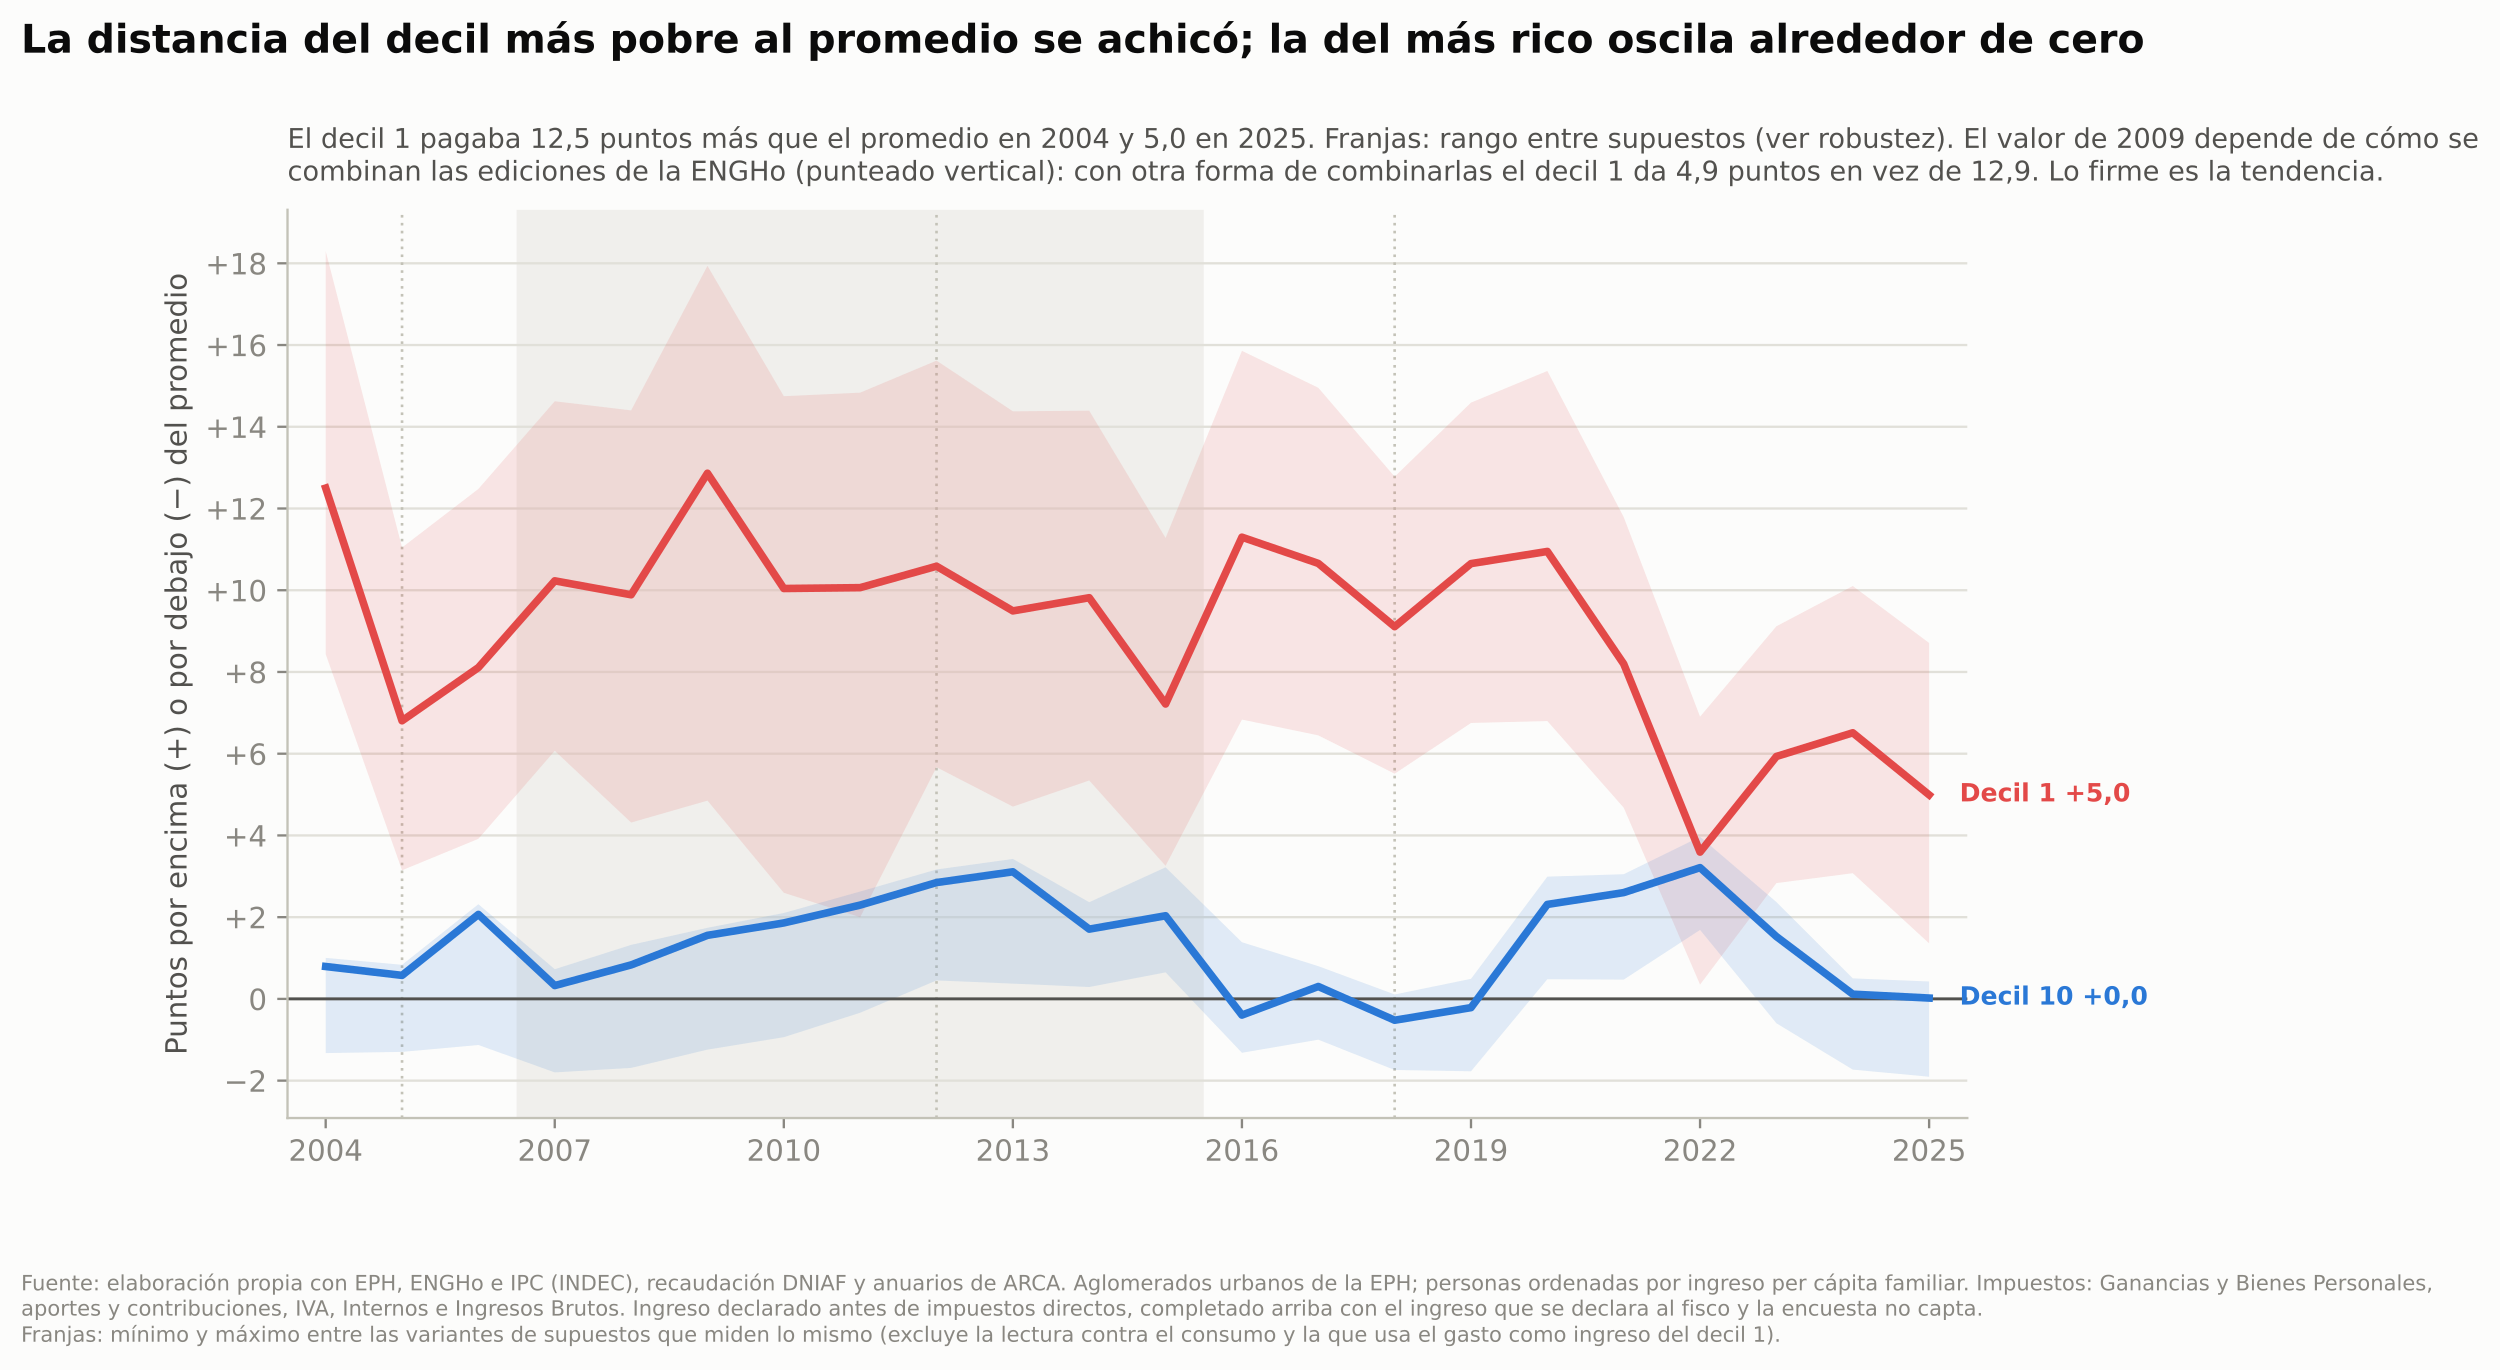
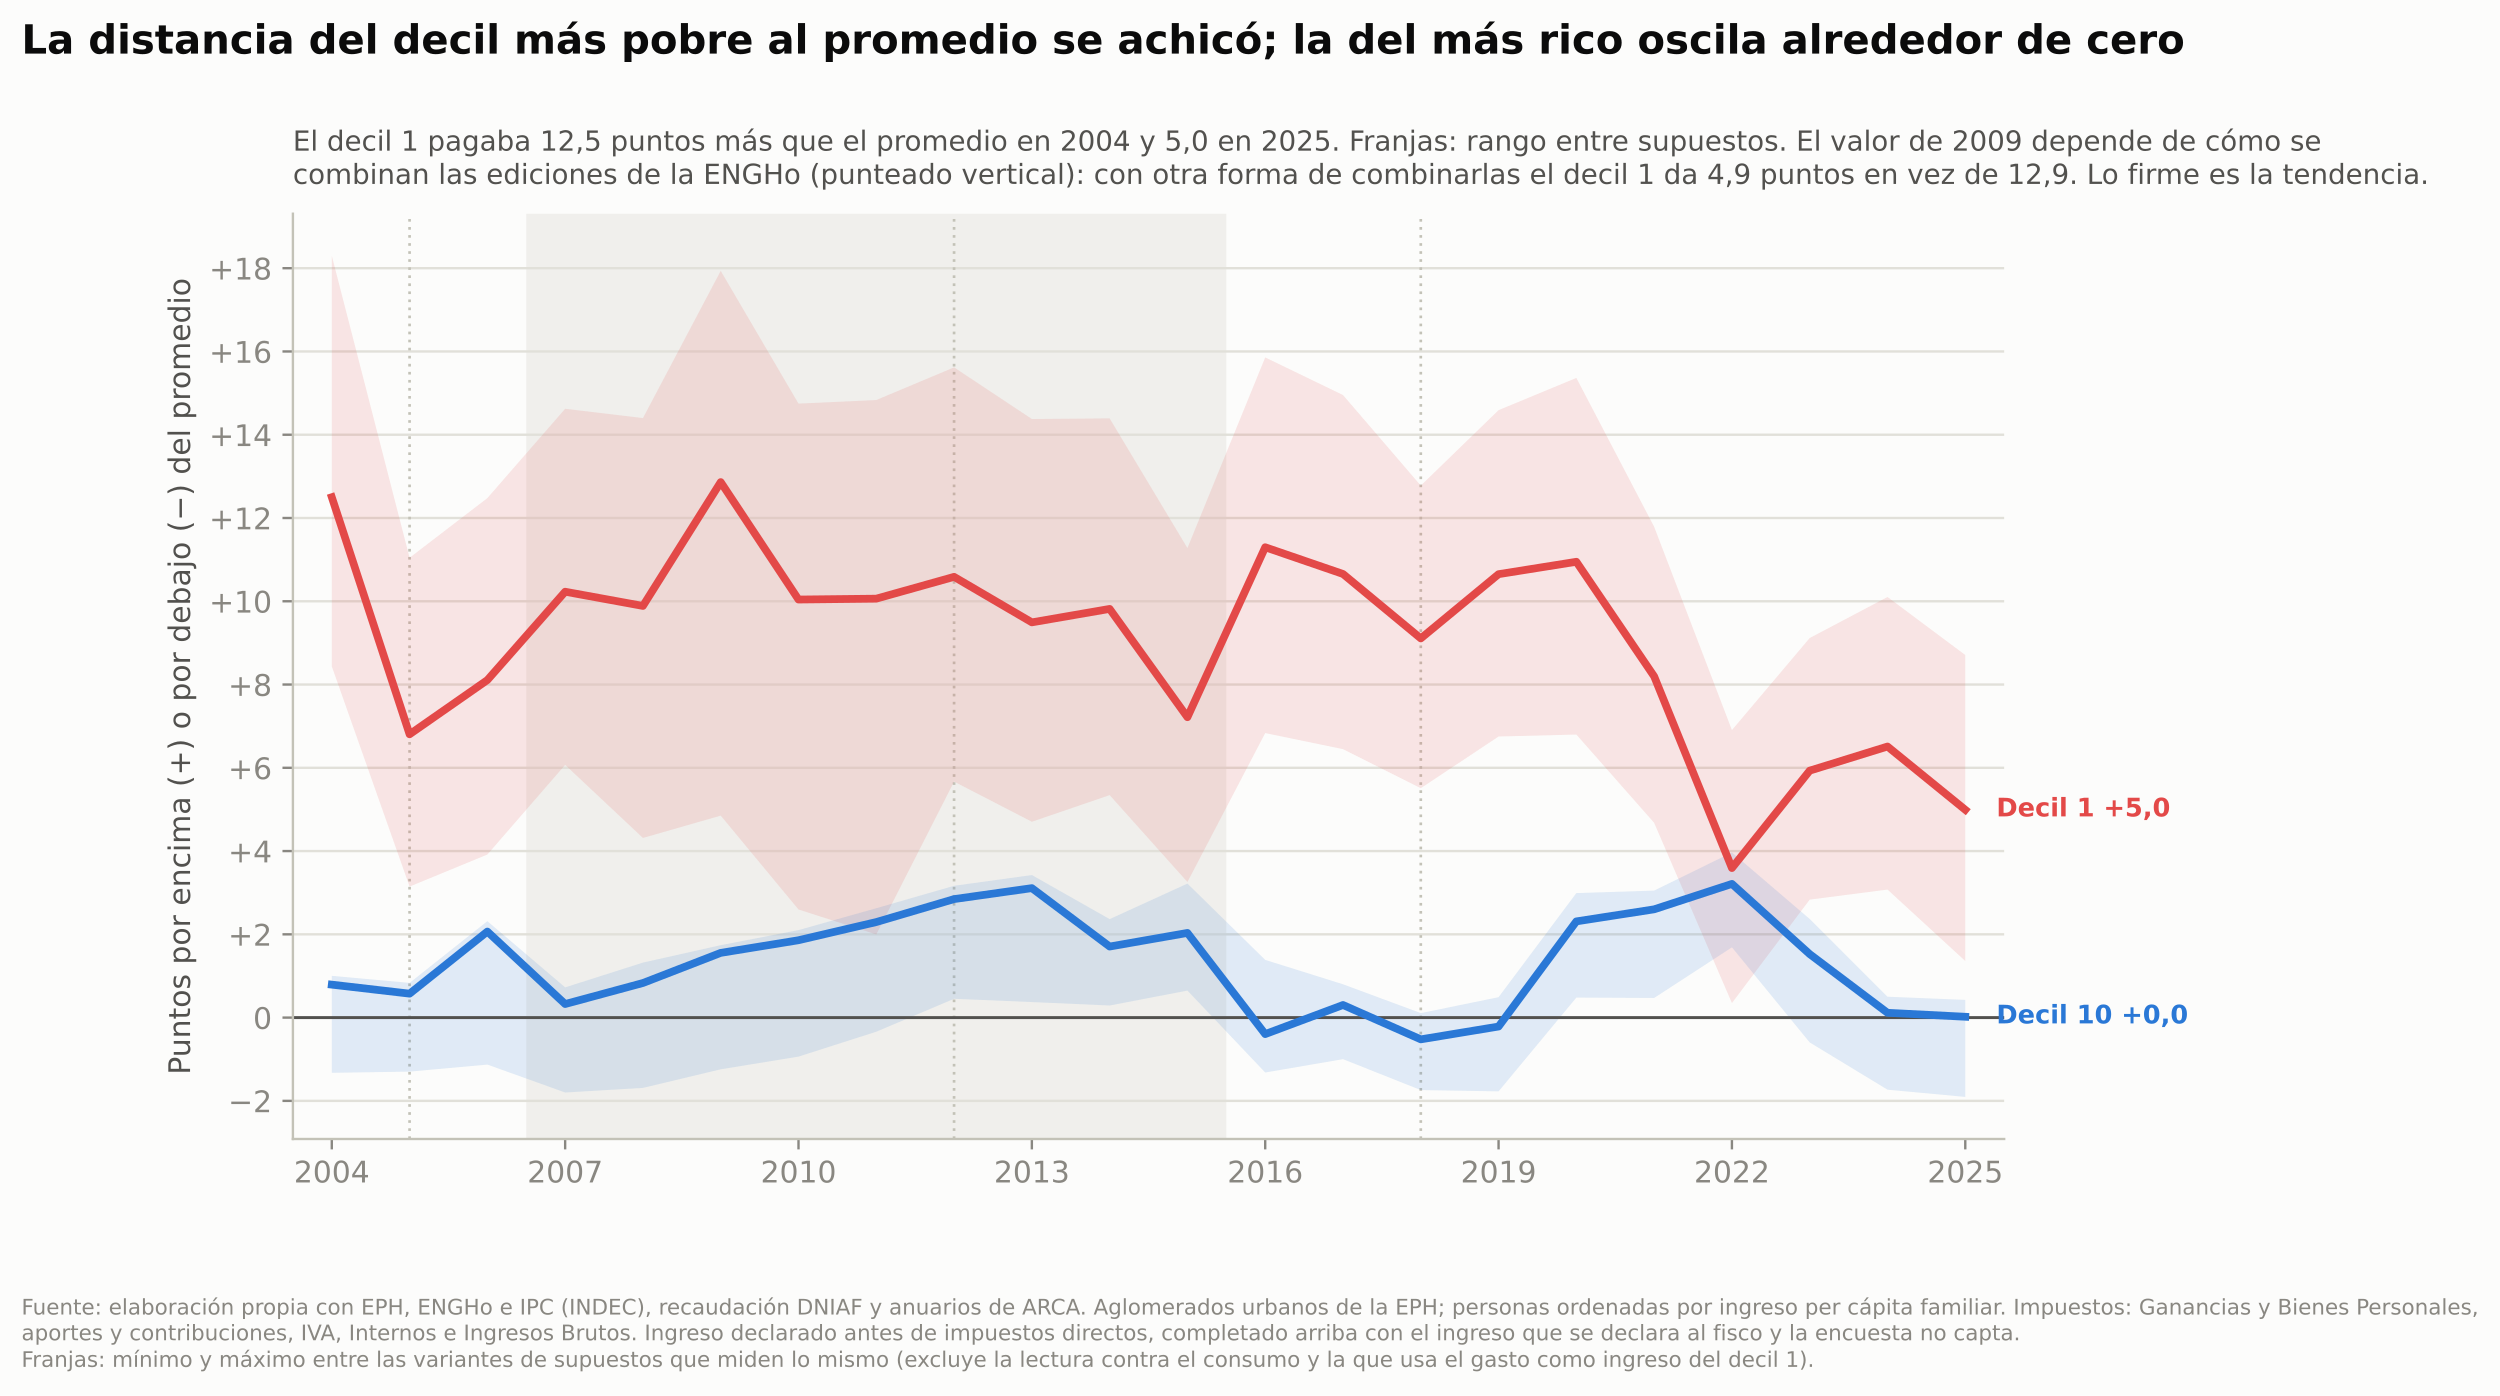
- <svg xmlns="http://www.w3.org/2000/svg" xmlns:xlink="http://www.w3.org/1999/xlink" width="854.575pt" height="468.294pt" viewBox="0 0 854.575 468.294" version="1.1">
+ <svg xmlns="http://www.w3.org/2000/svg" xmlns:xlink="http://www.w3.org/1999/xlink" width="838.851pt" height="468.294pt" viewBox="0 0 838.851 468.294" version="1.1">
  <defs>
    <style type="text/css">*{stroke-linejoin: round; stroke-linecap: butt}</style>
  </defs>
  <g id="figure_1">
    <g id="patch_1">
-       <path d="M 0 468.294  L 854.575 468.294  L 854.575 0  L 0 0  z " style="fill: #fcfcfb" />
+       <path d="M 0 468.294  L 838.851 468.294  L 838.851 0  L 0 0  z " style="fill: #fcfcfb" />
    </g>
    <g id="axes_1">
      <g id="patch_2">
        <path d="M 98.28 382.176  L 672.48 382.176  L 672.48 71.712  L 98.28 71.712  z " style="fill: #fcfcfb" />
      </g>
      <g id="patch_3">
-         <path d="M 176.58 382.176  L 411.48 382.176  L 411.48 71.712  L 176.58 71.712  z " clip-path="url(#pf161d3e9af)" style="fill: #f0efec" />
+         <path d="M 176.58 382.176  L 411.48 382.176  L 411.48 71.712  L 176.58 71.712  z " clip-path="url(#p0d377759d0)" style="fill: #f0efec" />
      </g>
      <g id="matplotlib.axis_1">
        <g id="xtick_1">
          <g id="line2d_1">
            <defs>
-               <path id="maa81ed73d3" d="M 0 0  L 0 3.5  " style="stroke: #898781; stroke-width: 0.8" />
+               <path id="m5428b34f9c" d="M 0 0  L 0 3.5  " style="stroke: #898781; stroke-width: 0.8" />
            </defs>
            <g>
-               <use xlink:href="#maa81ed73d3" x="111.33" y="382.176" style="fill: #898781; stroke: #898781; stroke-width: 0.8" />
+               <use xlink:href="#m5428b34f9c" x="111.33" y="382.176" style="fill: #898781; stroke: #898781; stroke-width: 0.8" />
            </g>
          </g>
          <g id="text_1">
            <text style="font-size: 10px; font-family: 'DejaVu Sans'; text-anchor: middle; fill: #898781" x="111.33" y="396.774" transform="rotate(-0 111.33 396.7737)">2004</text>
          </g>
        </g>
        <g id="xtick_2">
          <g id="line2d_2">
            <g>
-               <use xlink:href="#maa81ed73d3" x="189.63" y="382.176" style="fill: #898781; stroke: #898781; stroke-width: 0.8" />
+               <use xlink:href="#m5428b34f9c" x="189.63" y="382.176" style="fill: #898781; stroke: #898781; stroke-width: 0.8" />
            </g>
          </g>
          <g id="text_2">
            <text style="font-size: 10px; font-family: 'DejaVu Sans'; text-anchor: middle; fill: #898781" x="189.63" y="396.774" transform="rotate(-0 189.63 396.7737)">2007</text>
          </g>
        </g>
        <g id="xtick_3">
          <g id="line2d_3">
            <g>
-               <use xlink:href="#maa81ed73d3" x="267.93" y="382.176" style="fill: #898781; stroke: #898781; stroke-width: 0.8" />
+               <use xlink:href="#m5428b34f9c" x="267.93" y="382.176" style="fill: #898781; stroke: #898781; stroke-width: 0.8" />
            </g>
          </g>
          <g id="text_3">
            <text style="font-size: 10px; font-family: 'DejaVu Sans'; text-anchor: middle; fill: #898781" x="267.93" y="396.774" transform="rotate(-0 267.93 396.7737)">2010</text>
          </g>
        </g>
        <g id="xtick_4">
          <g id="line2d_4">
            <g>
-               <use xlink:href="#maa81ed73d3" x="346.23" y="382.176" style="fill: #898781; stroke: #898781; stroke-width: 0.8" />
+               <use xlink:href="#m5428b34f9c" x="346.23" y="382.176" style="fill: #898781; stroke: #898781; stroke-width: 0.8" />
            </g>
          </g>
          <g id="text_4">
            <text style="font-size: 10px; font-family: 'DejaVu Sans'; text-anchor: middle; fill: #898781" x="346.23" y="396.774" transform="rotate(-0 346.23 396.7737)">2013</text>
          </g>
        </g>
        <g id="xtick_5">
          <g id="line2d_5">
            <g>
-               <use xlink:href="#maa81ed73d3" x="424.53" y="382.176" style="fill: #898781; stroke: #898781; stroke-width: 0.8" />
+               <use xlink:href="#m5428b34f9c" x="424.53" y="382.176" style="fill: #898781; stroke: #898781; stroke-width: 0.8" />
            </g>
          </g>
          <g id="text_5">
            <text style="font-size: 10px; font-family: 'DejaVu Sans'; text-anchor: middle; fill: #898781" x="424.53" y="396.774" transform="rotate(-0 424.53 396.7737)">2016</text>
          </g>
        </g>
        <g id="xtick_6">
          <g id="line2d_6">
            <g>
-               <use xlink:href="#maa81ed73d3" x="502.83" y="382.176" style="fill: #898781; stroke: #898781; stroke-width: 0.8" />
+               <use xlink:href="#m5428b34f9c" x="502.83" y="382.176" style="fill: #898781; stroke: #898781; stroke-width: 0.8" />
            </g>
          </g>
          <g id="text_6">
            <text style="font-size: 10px; font-family: 'DejaVu Sans'; text-anchor: middle; fill: #898781" x="502.83" y="396.774" transform="rotate(-0 502.83 396.7737)">2019</text>
          </g>
        </g>
        <g id="xtick_7">
          <g id="line2d_7">
            <g>
-               <use xlink:href="#maa81ed73d3" x="581.13" y="382.176" style="fill: #898781; stroke: #898781; stroke-width: 0.8" />
+               <use xlink:href="#m5428b34f9c" x="581.13" y="382.176" style="fill: #898781; stroke: #898781; stroke-width: 0.8" />
            </g>
          </g>
          <g id="text_7">
            <text style="font-size: 10px; font-family: 'DejaVu Sans'; text-anchor: middle; fill: #898781" x="581.13" y="396.774" transform="rotate(-0 581.13 396.7737)">2022</text>
          </g>
        </g>
        <g id="xtick_8">
          <g id="line2d_8">
            <g>
-               <use xlink:href="#maa81ed73d3" x="659.43" y="382.176" style="fill: #898781; stroke: #898781; stroke-width: 0.8" />
+               <use xlink:href="#m5428b34f9c" x="659.43" y="382.176" style="fill: #898781; stroke: #898781; stroke-width: 0.8" />
            </g>
          </g>
          <g id="text_8">
            <text style="font-size: 10px; font-family: 'DejaVu Sans'; text-anchor: middle; fill: #898781" x="659.43" y="396.774" transform="rotate(-0 659.43 396.7737)">2025</text>
          </g>
        </g>
      </g>
      <g id="matplotlib.axis_2">
        <g id="ytick_1">
          <g id="line2d_9">
-             <path d="M 98.28 369.387  L 672.48 369.387  " clip-path="url(#pf161d3e9af)" style="fill: none; stroke: #e1e0d9; stroke-width: 0.8; stroke-linecap: square" />
+             <path d="M 98.28 369.387  L 672.48 369.387  " clip-path="url(#p0d377759d0)" style="fill: none; stroke: #e1e0d9; stroke-width: 0.8; stroke-linecap: square" />
          </g>
          <g id="line2d_10">
            <defs>
-               <path id="mdd63df8303" d="M 0 0  L -3.5 0  " style="stroke: #898781; stroke-width: 0.8" />
+               <path id="mef6db87b23" d="M 0 0  L -3.5 0  " style="stroke: #898781; stroke-width: 0.8" />
            </defs>
            <g>
-               <use xlink:href="#mdd63df8303" x="98.28" y="369.387" style="fill: #898781; stroke: #898781; stroke-width: 0.8" />
+               <use xlink:href="#mef6db87b23" x="98.28" y="369.387" style="fill: #898781; stroke: #898781; stroke-width: 0.8" />
            </g>
          </g>
          <g id="text_9">
            <text style="font-size: 10px; font-family: 'DejaVu Sans'; text-anchor: end; fill: #898781" x="91.28" y="373.186" transform="rotate(-0 91.28 373.1863)">−2</text>
          </g>
        </g>
        <g id="ytick_2">
          <g id="line2d_11">
-             <path d="M 98.28 341.448  L 672.48 341.448  " clip-path="url(#pf161d3e9af)" style="fill: none; stroke: #e1e0d9; stroke-width: 0.8; stroke-linecap: square" />
+             <path d="M 98.28 341.448  L 672.48 341.448  " clip-path="url(#p0d377759d0)" style="fill: none; stroke: #e1e0d9; stroke-width: 0.8; stroke-linecap: square" />
          </g>
          <g id="line2d_12">
            <g>
-               <use xlink:href="#mdd63df8303" x="98.28" y="341.448" style="fill: #898781; stroke: #898781; stroke-width: 0.8" />
+               <use xlink:href="#mef6db87b23" x="98.28" y="341.448" style="fill: #898781; stroke: #898781; stroke-width: 0.8" />
            </g>
          </g>
          <g id="text_10">
            <text style="font-size: 10px; font-family: 'DejaVu Sans'; text-anchor: end; fill: #898781" x="91.28" y="345.247" transform="rotate(-0 91.28 345.2471)">0</text>
          </g>
        </g>
        <g id="ytick_3">
          <g id="line2d_13">
-             <path d="M 98.28 313.509  L 672.48 313.509  " clip-path="url(#pf161d3e9af)" style="fill: none; stroke: #e1e0d9; stroke-width: 0.8; stroke-linecap: square" />
+             <path d="M 98.28 313.509  L 672.48 313.509  " clip-path="url(#p0d377759d0)" style="fill: none; stroke: #e1e0d9; stroke-width: 0.8; stroke-linecap: square" />
          </g>
          <g id="line2d_14">
            <g>
-               <use xlink:href="#mdd63df8303" x="98.28" y="313.509" style="fill: #898781; stroke: #898781; stroke-width: 0.8" />
+               <use xlink:href="#mef6db87b23" x="98.28" y="313.509" style="fill: #898781; stroke: #898781; stroke-width: 0.8" />
            </g>
          </g>
          <g id="text_11">
            <text style="font-size: 10px; font-family: 'DejaVu Sans'; text-anchor: end; fill: #898781" x="91.28" y="317.308" transform="rotate(-0 91.28 317.3078)">+2</text>
          </g>
        </g>
        <g id="ytick_4">
          <g id="line2d_15">
-             <path d="M 98.28 285.57  L 672.48 285.57  " clip-path="url(#pf161d3e9af)" style="fill: none; stroke: #e1e0d9; stroke-width: 0.8; stroke-linecap: square" />
+             <path d="M 98.28 285.57  L 672.48 285.57  " clip-path="url(#p0d377759d0)" style="fill: none; stroke: #e1e0d9; stroke-width: 0.8; stroke-linecap: square" />
          </g>
          <g id="line2d_16">
            <g>
-               <use xlink:href="#mdd63df8303" x="98.28" y="285.57" style="fill: #898781; stroke: #898781; stroke-width: 0.8" />
+               <use xlink:href="#mef6db87b23" x="98.28" y="285.57" style="fill: #898781; stroke: #898781; stroke-width: 0.8" />
            </g>
          </g>
          <g id="text_12">
            <text style="font-size: 10px; font-family: 'DejaVu Sans'; text-anchor: end; fill: #898781" x="91.28" y="289.369" transform="rotate(-0 91.28 289.3686)">+4</text>
          </g>
        </g>
        <g id="ytick_5">
          <g id="line2d_17">
-             <path d="M 98.28 257.631  L 672.48 257.631  " clip-path="url(#pf161d3e9af)" style="fill: none; stroke: #e1e0d9; stroke-width: 0.8; stroke-linecap: square" />
+             <path d="M 98.28 257.631  L 672.48 257.631  " clip-path="url(#p0d377759d0)" style="fill: none; stroke: #e1e0d9; stroke-width: 0.8; stroke-linecap: square" />
          </g>
          <g id="line2d_18">
            <g>
-               <use xlink:href="#mdd63df8303" x="98.28" y="257.631" style="fill: #898781; stroke: #898781; stroke-width: 0.8" />
+               <use xlink:href="#mef6db87b23" x="98.28" y="257.631" style="fill: #898781; stroke: #898781; stroke-width: 0.8" />
            </g>
          </g>
          <g id="text_13">
            <text style="font-size: 10px; font-family: 'DejaVu Sans'; text-anchor: end; fill: #898781" x="91.28" y="261.429" transform="rotate(-0 91.28 261.4293)">+6</text>
          </g>
        </g>
        <g id="ytick_6">
          <g id="line2d_19">
-             <path d="M 98.28 229.691  L 672.48 229.691  " clip-path="url(#pf161d3e9af)" style="fill: none; stroke: #e1e0d9; stroke-width: 0.8; stroke-linecap: square" />
+             <path d="M 98.28 229.691  L 672.48 229.691  " clip-path="url(#p0d377759d0)" style="fill: none; stroke: #e1e0d9; stroke-width: 0.8; stroke-linecap: square" />
          </g>
          <g id="line2d_20">
            <g>
-               <use xlink:href="#mdd63df8303" x="98.28" y="229.691" style="fill: #898781; stroke: #898781; stroke-width: 0.8" />
+               <use xlink:href="#mef6db87b23" x="98.28" y="229.691" style="fill: #898781; stroke: #898781; stroke-width: 0.8" />
            </g>
          </g>
          <g id="text_14">
            <text style="font-size: 10px; font-family: 'DejaVu Sans'; text-anchor: end; fill: #898781" x="91.28" y="233.49" transform="rotate(-0 91.28 233.4901)">+8</text>
          </g>
        </g>
        <g id="ytick_7">
          <g id="line2d_21">
-             <path d="M 98.28 201.752  L 672.48 201.752  " clip-path="url(#pf161d3e9af)" style="fill: none; stroke: #e1e0d9; stroke-width: 0.8; stroke-linecap: square" />
+             <path d="M 98.28 201.752  L 672.48 201.752  " clip-path="url(#p0d377759d0)" style="fill: none; stroke: #e1e0d9; stroke-width: 0.8; stroke-linecap: square" />
          </g>
          <g id="line2d_22">
            <g>
-               <use xlink:href="#mdd63df8303" x="98.28" y="201.752" style="fill: #898781; stroke: #898781; stroke-width: 0.8" />
+               <use xlink:href="#mef6db87b23" x="98.28" y="201.752" style="fill: #898781; stroke: #898781; stroke-width: 0.8" />
            </g>
          </g>
          <g id="text_15">
            <text style="font-size: 10px; font-family: 'DejaVu Sans'; text-anchor: end; fill: #898781" x="91.28" y="205.551" transform="rotate(-0 91.28 205.5508)">+10</text>
          </g>
        </g>
        <g id="ytick_8">
          <g id="line2d_23">
-             <path d="M 98.28 173.813  L 672.48 173.813  " clip-path="url(#pf161d3e9af)" style="fill: none; stroke: #e1e0d9; stroke-width: 0.8; stroke-linecap: square" />
+             <path d="M 98.28 173.813  L 672.48 173.813  " clip-path="url(#p0d377759d0)" style="fill: none; stroke: #e1e0d9; stroke-width: 0.8; stroke-linecap: square" />
          </g>
          <g id="line2d_24">
            <g>
-               <use xlink:href="#mdd63df8303" x="98.28" y="173.813" style="fill: #898781; stroke: #898781; stroke-width: 0.8" />
+               <use xlink:href="#mef6db87b23" x="98.28" y="173.813" style="fill: #898781; stroke: #898781; stroke-width: 0.8" />
            </g>
          </g>
          <g id="text_16">
            <text style="font-size: 10px; font-family: 'DejaVu Sans'; text-anchor: end; fill: #898781" x="91.28" y="177.612" transform="rotate(-0 91.28 177.6116)">+12</text>
          </g>
        </g>
        <g id="ytick_9">
          <g id="line2d_25">
-             <path d="M 98.28 145.874  L 672.48 145.874  " clip-path="url(#pf161d3e9af)" style="fill: none; stroke: #e1e0d9; stroke-width: 0.8; stroke-linecap: square" />
+             <path d="M 98.28 145.874  L 672.48 145.874  " clip-path="url(#p0d377759d0)" style="fill: none; stroke: #e1e0d9; stroke-width: 0.8; stroke-linecap: square" />
          </g>
          <g id="line2d_26">
            <g>
-               <use xlink:href="#mdd63df8303" x="98.28" y="145.874" style="fill: #898781; stroke: #898781; stroke-width: 0.8" />
+               <use xlink:href="#mef6db87b23" x="98.28" y="145.874" style="fill: #898781; stroke: #898781; stroke-width: 0.8" />
            </g>
          </g>
          <g id="text_17">
            <text style="font-size: 10px; font-family: 'DejaVu Sans'; text-anchor: end; fill: #898781" x="91.28" y="149.672" transform="rotate(-0 91.28 149.6724)">+14</text>
          </g>
        </g>
        <g id="ytick_10">
          <g id="line2d_27">
-             <path d="M 98.28 117.934  L 672.48 117.934  " clip-path="url(#pf161d3e9af)" style="fill: none; stroke: #e1e0d9; stroke-width: 0.8; stroke-linecap: square" />
+             <path d="M 98.28 117.934  L 672.48 117.934  " clip-path="url(#p0d377759d0)" style="fill: none; stroke: #e1e0d9; stroke-width: 0.8; stroke-linecap: square" />
          </g>
          <g id="line2d_28">
            <g>
-               <use xlink:href="#mdd63df8303" x="98.28" y="117.934" style="fill: #898781; stroke: #898781; stroke-width: 0.8" />
+               <use xlink:href="#mef6db87b23" x="98.28" y="117.934" style="fill: #898781; stroke: #898781; stroke-width: 0.8" />
            </g>
          </g>
          <g id="text_18">
            <text style="font-size: 10px; font-family: 'DejaVu Sans'; text-anchor: end; fill: #898781" x="91.28" y="121.733" transform="rotate(-0 91.28 121.7331)">+16</text>
          </g>
        </g>
        <g id="ytick_11">
          <g id="line2d_29">
-             <path d="M 98.28 89.995  L 672.48 89.995  " clip-path="url(#pf161d3e9af)" style="fill: none; stroke: #e1e0d9; stroke-width: 0.8; stroke-linecap: square" />
+             <path d="M 98.28 89.995  L 672.48 89.995  " clip-path="url(#p0d377759d0)" style="fill: none; stroke: #e1e0d9; stroke-width: 0.8; stroke-linecap: square" />
          </g>
          <g id="line2d_30">
            <g>
-               <use xlink:href="#mdd63df8303" x="98.28" y="89.995" style="fill: #898781; stroke: #898781; stroke-width: 0.8" />
+               <use xlink:href="#mef6db87b23" x="98.28" y="89.995" style="fill: #898781; stroke: #898781; stroke-width: 0.8" />
            </g>
          </g>
          <g id="text_19">
            <text style="font-size: 10px; font-family: 'DejaVu Sans'; text-anchor: end; fill: #898781" x="91.28" y="93.794" transform="rotate(-0 91.28 93.79387)">+18</text>
          </g>
        </g>
        <g id="text_20">
          <text style="font-size: 10px; font-family: 'DejaVu Sans'; text-anchor: middle; fill: #52514e" x="63.773" y="226.944" transform="rotate(-90 63.77297 226.944)">Puntos por encima (+) o por debajo (−) del promedio</text>
        </g>
      </g>
      <g id="line2d_31">
-         <path d="M 137.43 382.176  L 137.43 71.712  " clip-path="url(#pf161d3e9af)" style="fill: none; stroke-dasharray: 0.9,1.8; stroke-dashoffset: 0; stroke: #c3c2b7; stroke-width: 0.9" />
+         <path d="M 137.43 382.176  L 137.43 71.712  " clip-path="url(#p0d377759d0)" style="fill: none; stroke-dasharray: 0.9,1.8; stroke-dashoffset: 0; stroke: #c3c2b7; stroke-width: 0.9" />
      </g>
      <g id="line2d_32">
-         <path d="M 320.13 382.176  L 320.13 71.712  " clip-path="url(#pf161d3e9af)" style="fill: none; stroke-dasharray: 0.9,1.8; stroke-dashoffset: 0; stroke: #c3c2b7; stroke-width: 0.9" />
+         <path d="M 320.13 382.176  L 320.13 71.712  " clip-path="url(#p0d377759d0)" style="fill: none; stroke-dasharray: 0.9,1.8; stroke-dashoffset: 0; stroke: #c3c2b7; stroke-width: 0.9" />
      </g>
      <g id="line2d_33">
-         <path d="M 476.73 382.176  L 476.73 71.712  " clip-path="url(#pf161d3e9af)" style="fill: none; stroke-dasharray: 0.9,1.8; stroke-dashoffset: 0; stroke: #c3c2b7; stroke-width: 0.9" />
+         <path d="M 476.73 382.176  L 476.73 71.712  " clip-path="url(#p0d377759d0)" style="fill: none; stroke-dasharray: 0.9,1.8; stroke-dashoffset: 0; stroke: #c3c2b7; stroke-width: 0.9" />
      </g>
      <g id="FillBetweenPolyCollection_1">
        <defs>
-           <path id="mf2c42643f6" d="M 111.33 -382.47  L 111.33 -244.693  L 137.43 -170.811  L 163.53 -181.567  L 189.63 -211.64  L 215.73 -187.124  L 241.83 -194.617  L 267.93 -163.111  L 294.03 -154.741  L 320.13 -206.026  L 346.23 -192.561  L 372.33 -201.503  L 398.43 -172.333  L 424.53 -222.321  L 450.63 -216.921  L 476.73 -203.819  L 502.83 -221.166  L 528.93 -221.825  L 555.03 -192.204  L 581.13 -131.732  L 607.23 -166.437  L 633.33 -169.812  L 659.43 -145.829  L 659.43 -248.506  L 659.43 -248.506  L 633.33 -267.982  L 607.23 -254.216  L 581.13 -223.316  L 555.03 -291.539  L 528.93 -341.491  L 502.83 -330.672  L 476.73 -305.356  L 450.63 -335.743  L 424.53 -348.363  L 398.43 -284.404  L 372.33 -327.916  L 346.23 -327.701  L 320.13 -345.032  L 294.03 -334.08  L 267.93 -332.87  L 241.83 -377.417  L 215.73 -328.005  L 189.63 -331.136  L 163.53 -301.164  L 137.43 -281.136  L 111.33 -382.47  z " />
+           <path id="m8da506da06" d="M 111.33 -382.47  L 111.33 -244.693  L 137.43 -170.811  L 163.53 -181.567  L 189.63 -211.64  L 215.73 -187.124  L 241.83 -194.617  L 267.93 -163.111  L 294.03 -154.741  L 320.13 -206.026  L 346.23 -192.561  L 372.33 -201.503  L 398.43 -172.333  L 424.53 -222.321  L 450.63 -216.921  L 476.73 -203.819  L 502.83 -221.166  L 528.93 -221.825  L 555.03 -192.204  L 581.13 -131.732  L 607.23 -166.437  L 633.33 -169.812  L 659.43 -145.829  L 659.43 -248.506  L 659.43 -248.506  L 633.33 -267.982  L 607.23 -254.216  L 581.13 -223.316  L 555.03 -291.539  L 528.93 -341.491  L 502.83 -330.672  L 476.73 -305.356  L 450.63 -335.743  L 424.53 -348.363  L 398.43 -284.404  L 372.33 -327.916  L 346.23 -327.701  L 320.13 -345.032  L 294.03 -334.08  L 267.93 -332.87  L 241.83 -377.417  L 215.73 -328.005  L 189.63 -331.136  L 163.53 -301.164  L 137.43 -281.136  L 111.33 -382.47  z " />
        </defs>
-         <g clip-path="url(#pf161d3e9af)">
-           <use xlink:href="#mf2c42643f6" x="0" y="468.294" style="fill: #e34948; fill-opacity: 0.13" />
+         <g clip-path="url(#p0d377759d0)">
+           <use xlink:href="#m8da506da06" x="0" y="468.294" style="fill: #e34948; fill-opacity: 0.13" />
        </g>
      </g>
      <g id="FillBetweenPolyCollection_2">
        <defs>
-           <path id="mc16c3d9e1b" d="M 111.33 -140.86  L 111.33 -108.317  L 137.43 -108.723  L 163.53 -111.082  L 189.63 -101.71  L 215.73 -103.257  L 241.83 -109.501  L 267.93 -113.757  L 294.03 -122.113  L 320.13 -133.158  L 346.23 -132.056  L 372.33 -130.901  L 398.43 -135.911  L 424.53 -108.422  L 450.63 -112.903  L 476.73 -102.527  L 502.83 -102.096  L 528.93 -133.562  L 555.03 -133.432  L 581.13 -150.422  L 607.23 -118.507  L 633.33 -102.663  L 659.43 -100.23  L 659.43 -132.794  L 659.43 -132.794  L 633.33 -133.86  L 607.23 -159.936  L 581.13 -182.264  L 555.03 -169.468  L 528.93 -168.639  L 502.83 -133.701  L 476.73 -128.362  L 450.63 -138.034  L 424.53 -146.211  L 398.43 -171.822  L 372.33 -159.897  L 346.23 -174.687  L 320.13 -171.081  L 294.03 -163.559  L 267.93 -156.215  L 241.83 -151.157  L 215.73 -145.317  L 189.63 -136.995  L 163.53 -159.204  L 137.43 -138.494  L 111.33 -140.86  z " />
+           <path id="mdbcdb40e57" d="M 111.33 -140.86  L 111.33 -108.317  L 137.43 -108.723  L 163.53 -111.082  L 189.63 -101.71  L 215.73 -103.257  L 241.83 -109.501  L 267.93 -113.757  L 294.03 -122.113  L 320.13 -133.158  L 346.23 -132.056  L 372.33 -130.901  L 398.43 -135.911  L 424.53 -108.422  L 450.63 -112.903  L 476.73 -102.527  L 502.83 -102.096  L 528.93 -133.562  L 555.03 -133.432  L 581.13 -150.422  L 607.23 -118.507  L 633.33 -102.663  L 659.43 -100.23  L 659.43 -132.794  L 659.43 -132.794  L 633.33 -133.86  L 607.23 -159.936  L 581.13 -182.264  L 555.03 -169.468  L 528.93 -168.639  L 502.83 -133.701  L 476.73 -128.362  L 450.63 -138.034  L 424.53 -146.211  L 398.43 -171.822  L 372.33 -159.897  L 346.23 -174.687  L 320.13 -171.081  L 294.03 -163.559  L 267.93 -156.215  L 241.83 -151.157  L 215.73 -145.317  L 189.63 -136.995  L 163.53 -159.204  L 137.43 -138.494  L 111.33 -140.86  z " />
        </defs>
-         <g clip-path="url(#pf161d3e9af)">
-           <use xlink:href="#mc16c3d9e1b" x="0" y="468.294" style="fill: #2a78d6; fill-opacity: 0.13" />
+         <g clip-path="url(#p0d377759d0)">
+           <use xlink:href="#mdbcdb40e57" x="0" y="468.294" style="fill: #2a78d6; fill-opacity: 0.13" />
        </g>
      </g>
      <g id="line2d_34">
-         <path d="M 98.28 341.448  L 672.48 341.448  " clip-path="url(#pf161d3e9af)" style="fill: none; stroke: #52514e; stroke-linecap: square" />
+         <path d="M 98.28 341.448  L 672.48 341.448  " clip-path="url(#p0d377759d0)" style="fill: none; stroke: #52514e; stroke-linecap: square" />
      </g>
      <g id="line2d_35">
-         <path d="M 111.33 166.83  L 137.43 246.382  L 163.53 228.185  L 189.63 198.547  L 215.73 203.312  L 241.83 161.769  L 267.93 201.168  L 294.03 200.875  L 320.13 193.554  L 346.23 208.826  L 372.33 204.315  L 398.43 240.644  L 424.53 183.625  L 450.63 192.591  L 476.73 214.213  L 502.83 192.656  L 528.93 188.498  L 555.03 226.944  L 581.13 291.264  L 607.23 258.581  L 633.33 250.486  L 659.43 271.715  " clip-path="url(#pf161d3e9af)" style="fill: none; stroke: #e34948; stroke-width: 2.6; stroke-linecap: square" />
+         <path d="M 111.33 166.83  L 137.43 246.382  L 163.53 228.185  L 189.63 198.547  L 215.73 203.312  L 241.83 161.769  L 267.93 201.168  L 294.03 200.875  L 320.13 193.554  L 346.23 208.826  L 372.33 204.315  L 398.43 240.644  L 424.53 183.625  L 450.63 192.591  L 476.73 214.213  L 502.83 192.656  L 528.93 188.498  L 555.03 226.944  L 581.13 291.264  L 607.23 258.581  L 633.33 250.486  L 659.43 271.715  " clip-path="url(#p0d377759d0)" style="fill: none; stroke: #e34948; stroke-width: 2.6; stroke-linecap: square" />
      </g>
      <g id="line2d_36">
-         <path d="M 111.33 330.386  L 137.43 333.41  L 163.53 312.579  L 189.63 336.893  L 215.73 329.836  L 241.83 319.727  L 267.93 315.485  L 294.03 309.387  L 320.13 301.681  L 346.23 298.004  L 372.33 317.605  L 398.43 313.034  L 424.53 346.983  L 450.63 337.214  L 476.73 348.745  L 502.83 344.439  L 528.93 309.163  L 555.03 305.111  L 581.13 296.584  L 607.23 320.148  L 633.33 339.834  L 659.43 341.165  " clip-path="url(#pf161d3e9af)" style="fill: none; stroke: #2a78d6; stroke-width: 2.6; stroke-linecap: square" />
+         <path d="M 111.33 330.386  L 137.43 333.41  L 163.53 312.579  L 189.63 336.893  L 215.73 329.836  L 241.83 319.727  L 267.93 315.485  L 294.03 309.387  L 320.13 301.681  L 346.23 298.004  L 372.33 317.605  L 398.43 313.034  L 424.53 346.983  L 450.63 337.214  L 476.73 348.745  L 502.83 344.439  L 528.93 309.163  L 555.03 305.111  L 581.13 296.584  L 607.23 320.148  L 633.33 339.834  L 659.43 341.165  " clip-path="url(#p0d377759d0)" style="fill: none; stroke: #2a78d6; stroke-width: 2.6; stroke-linecap: square" />
      </g>
      <g id="patch_4">
        <path d="M 98.28 382.176  L 98.28 71.712  " style="fill: none; stroke: #c3c2b7; stroke-width: 0.8; stroke-linejoin: miter; stroke-linecap: square" />
      </g>
      <g id="patch_5">
        <path d="M 98.28 382.176  L 672.48 382.176  " style="fill: none; stroke: #c3c2b7; stroke-width: 0.8; stroke-linejoin: miter; stroke-linecap: square" />
      </g>
      <g id="text_21">
        <text style="font-weight: 700; font-size: 8.6px; font-family: 'DejaVu Sans'; text-anchor: start; fill: #2a78d6" x="669.87" y="343.399" transform="rotate(-0 669.87 343.3994)">Decil 10  +0,0</text>
      </g>
      <g id="text_22">
        <text style="font-weight: 700; font-size: 8.6px; font-family: 'DejaVu Sans'; text-anchor: start; fill: #e34948" x="669.87" y="273.949" transform="rotate(-0 669.87 273.9491)">Decil 1  +5,0</text>
      </g>
      <g id="text_23">
-         <text style="font-size: 9.3px; font-family: 'DejaVu Sans'; fill: #52514e" transform="translate(98.28 50.54946)">El decil 1 pagaba 12,5 puntos más que el promedio en 2004 y 5,0 en 2025. Franjas: rango entre supuestos (ver robustez). El valor de 2009 depende de cómo se</text>
+         <text style="font-size: 9.3px; font-family: 'DejaVu Sans'; fill: #52514e" transform="translate(98.28 50.54946)">El decil 1 pagaba 12,5 puntos más que el promedio en 2004 y 5,0 en 2025. Franjas: rango entre supuestos. El valor de 2009 depende de cómo se</text>
        <text style="font-size: 9.3px; font-family: 'DejaVu Sans'; fill: #52514e" transform="translate(98.28 61.712)">combinan las ediciones de la ENGHo (punteado vertical): con otra forma de combinarlas el decil 1 da 4,9 puntos en vez de 12,9. Lo firme es la tendencia.</text>
      </g>
    </g>
    <g id="text_24">
      <text style="font-weight: 700; font-size: 13.5px; font-family: 'DejaVu Sans'; text-anchor: start; fill: #0b0b0b" x="7.2" y="17.998" transform="rotate(-0 7.2 17.99789)">La distancia del decil más pobre al promedio se achicó; la del más rico oscila alrededor de cero</text>
    </g>
    <g id="text_25">
      <text style="font-size: 7.2px; font-family: 'DejaVu Sans'; fill: #898781" transform="translate(7.2 441.0716)">Fuente: elaboración propia con EPH, ENGHo e IPC (INDEC), recaudación DNIAF y anuarios de ARCA. Aglomerados urbanos de la EPH; personas ordenadas por ingreso per cápita familiar. Impuestos: Ganancias y Bienes Personales,</text>
      <text style="font-size: 7.2px; font-family: 'DejaVu Sans'; fill: #898781" transform="translate(7.2 449.7135)">aportes y contribuciones, IVA, Internos e Ingresos Brutos. Ingreso declarado antes de impuestos directos, completado arriba con el ingreso que se declara al fisco y la encuesta no capta.</text>
      <text style="font-size: 7.2px; font-family: 'DejaVu Sans'; fill: #898781" transform="translate(7.2 458.6435)">Franjas: mínimo y máximo entre las variantes de supuestos que miden lo mismo (excluye la lectura contra el consumo y la que usa el gasto como ingreso del decil 1).</text>
    </g>
  </g>
  <defs>
-     <clipPath id="pf161d3e9af">
+     <clipPath id="p0d377759d0">
      <rect x="98.28" y="71.712" width="574.2" height="310.464" />
    </clipPath>
  </defs>
</svg>
